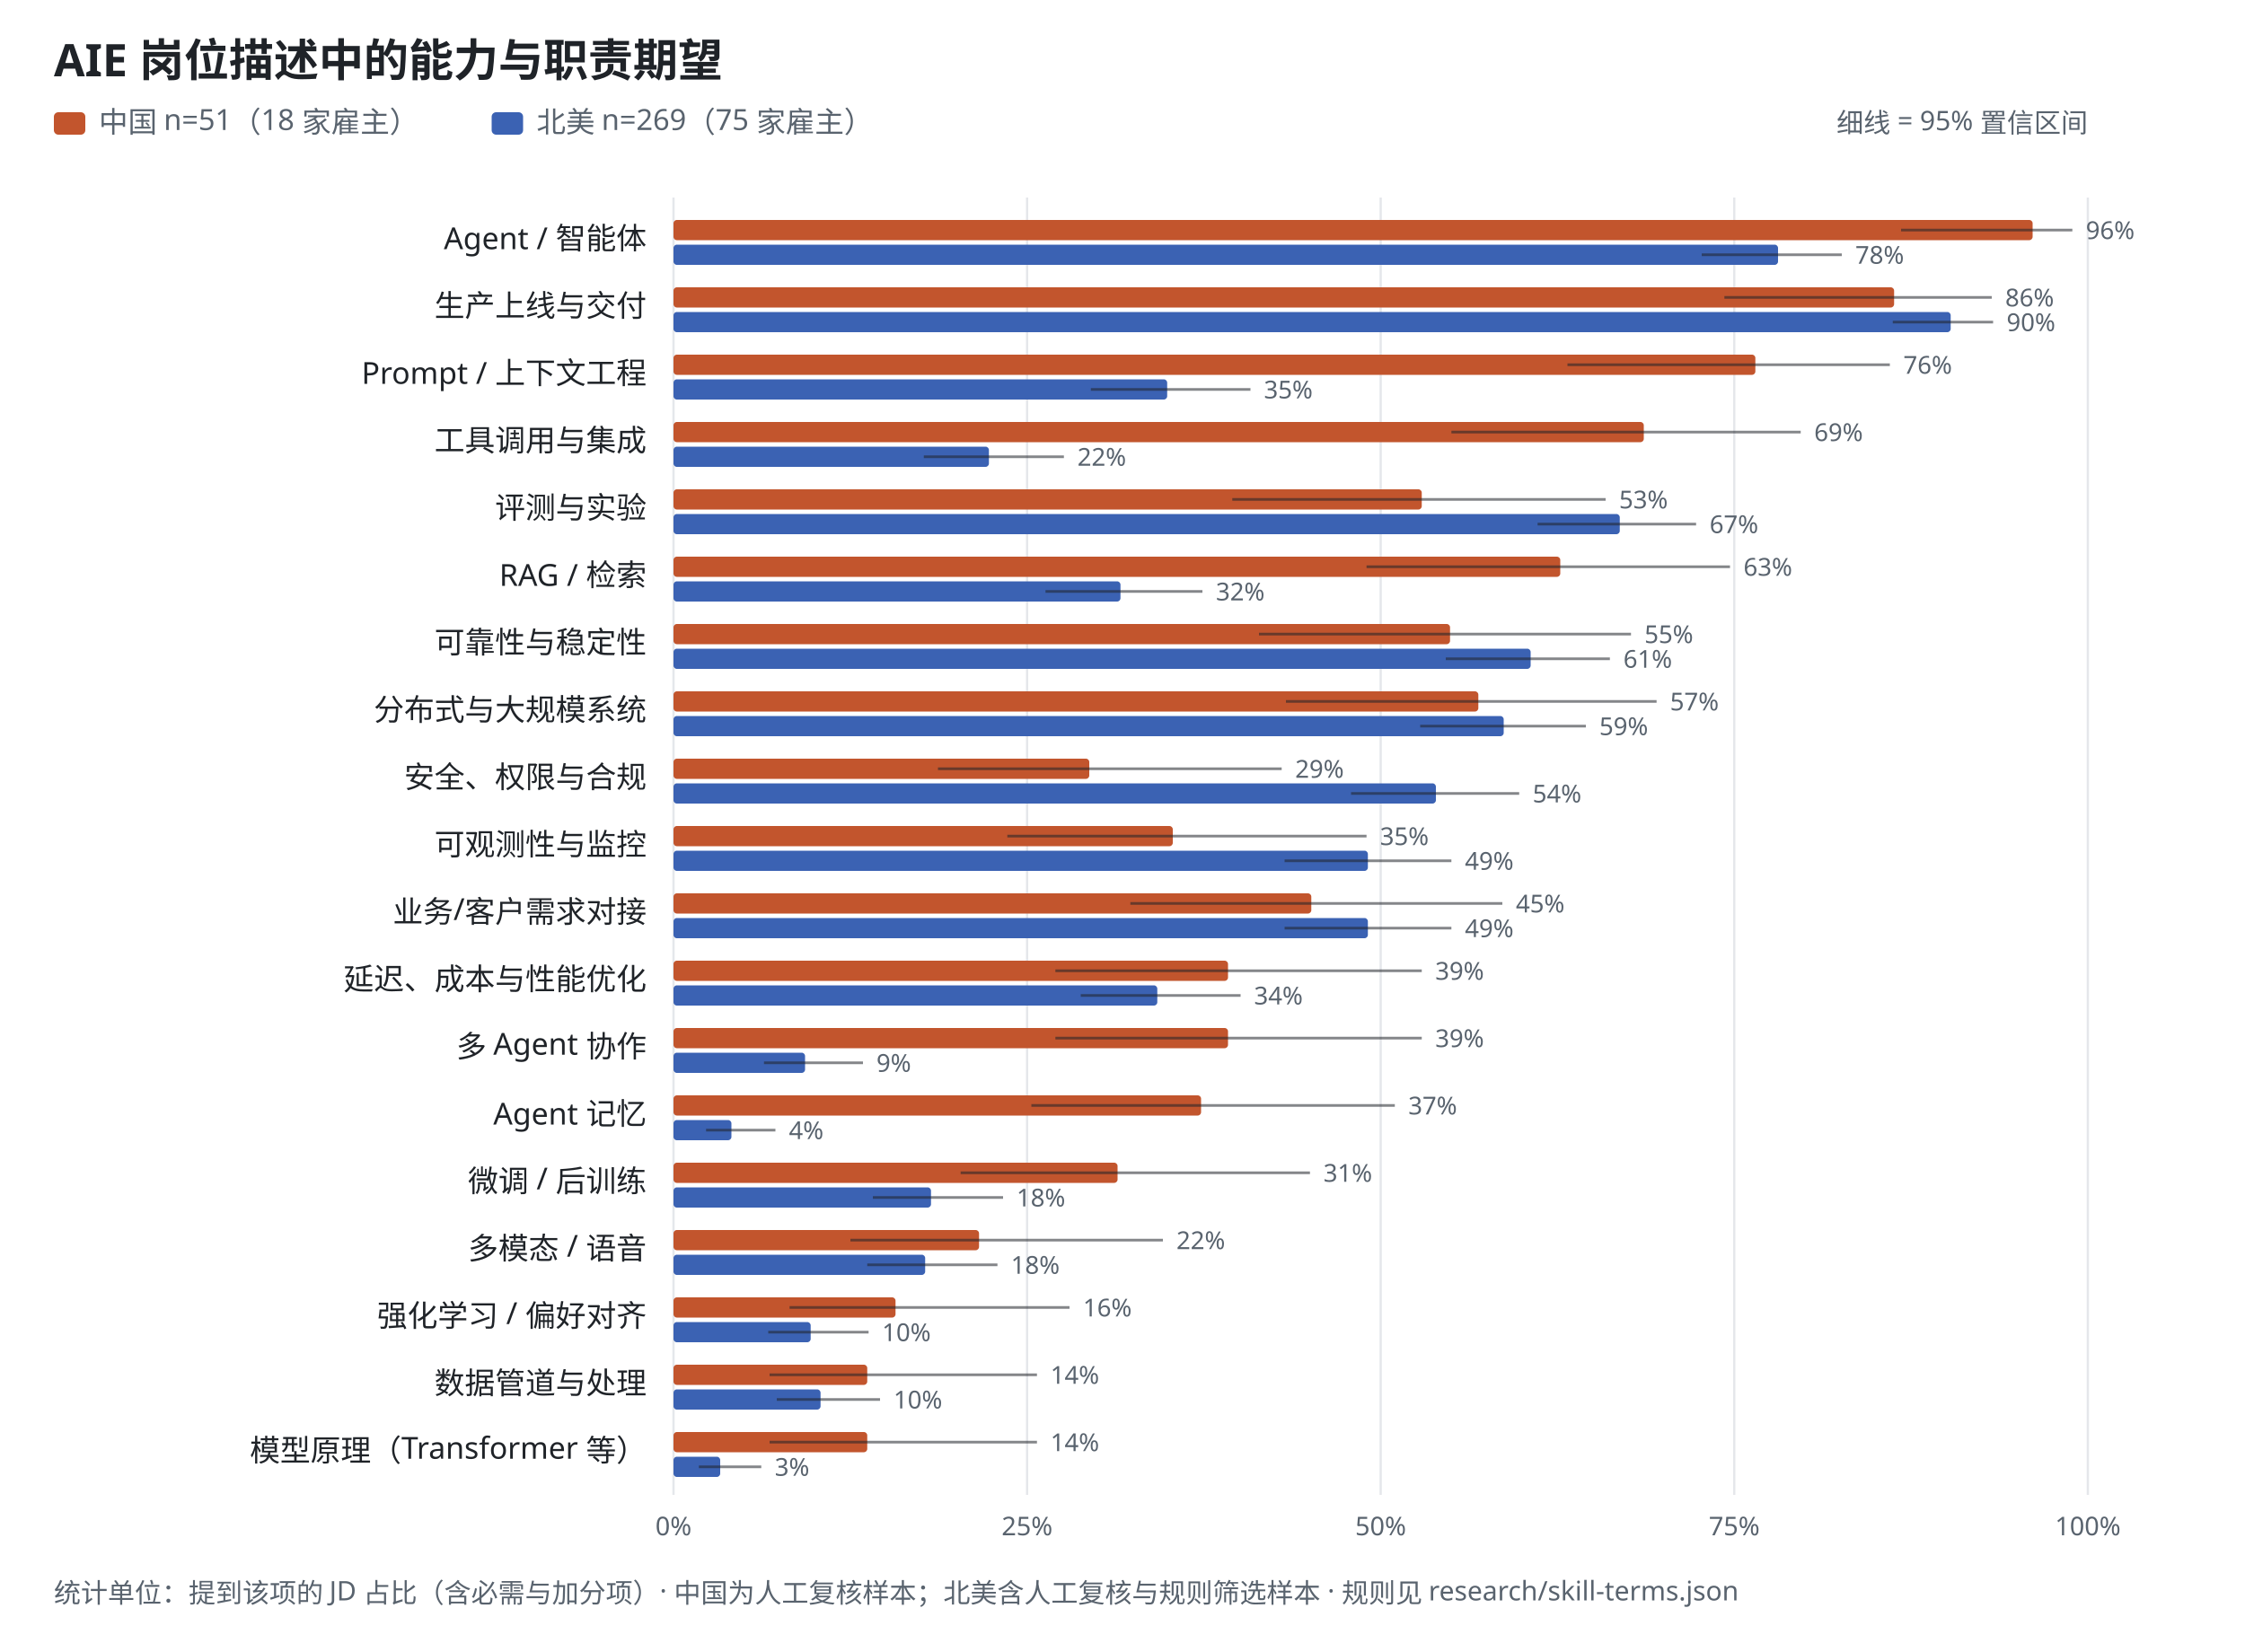
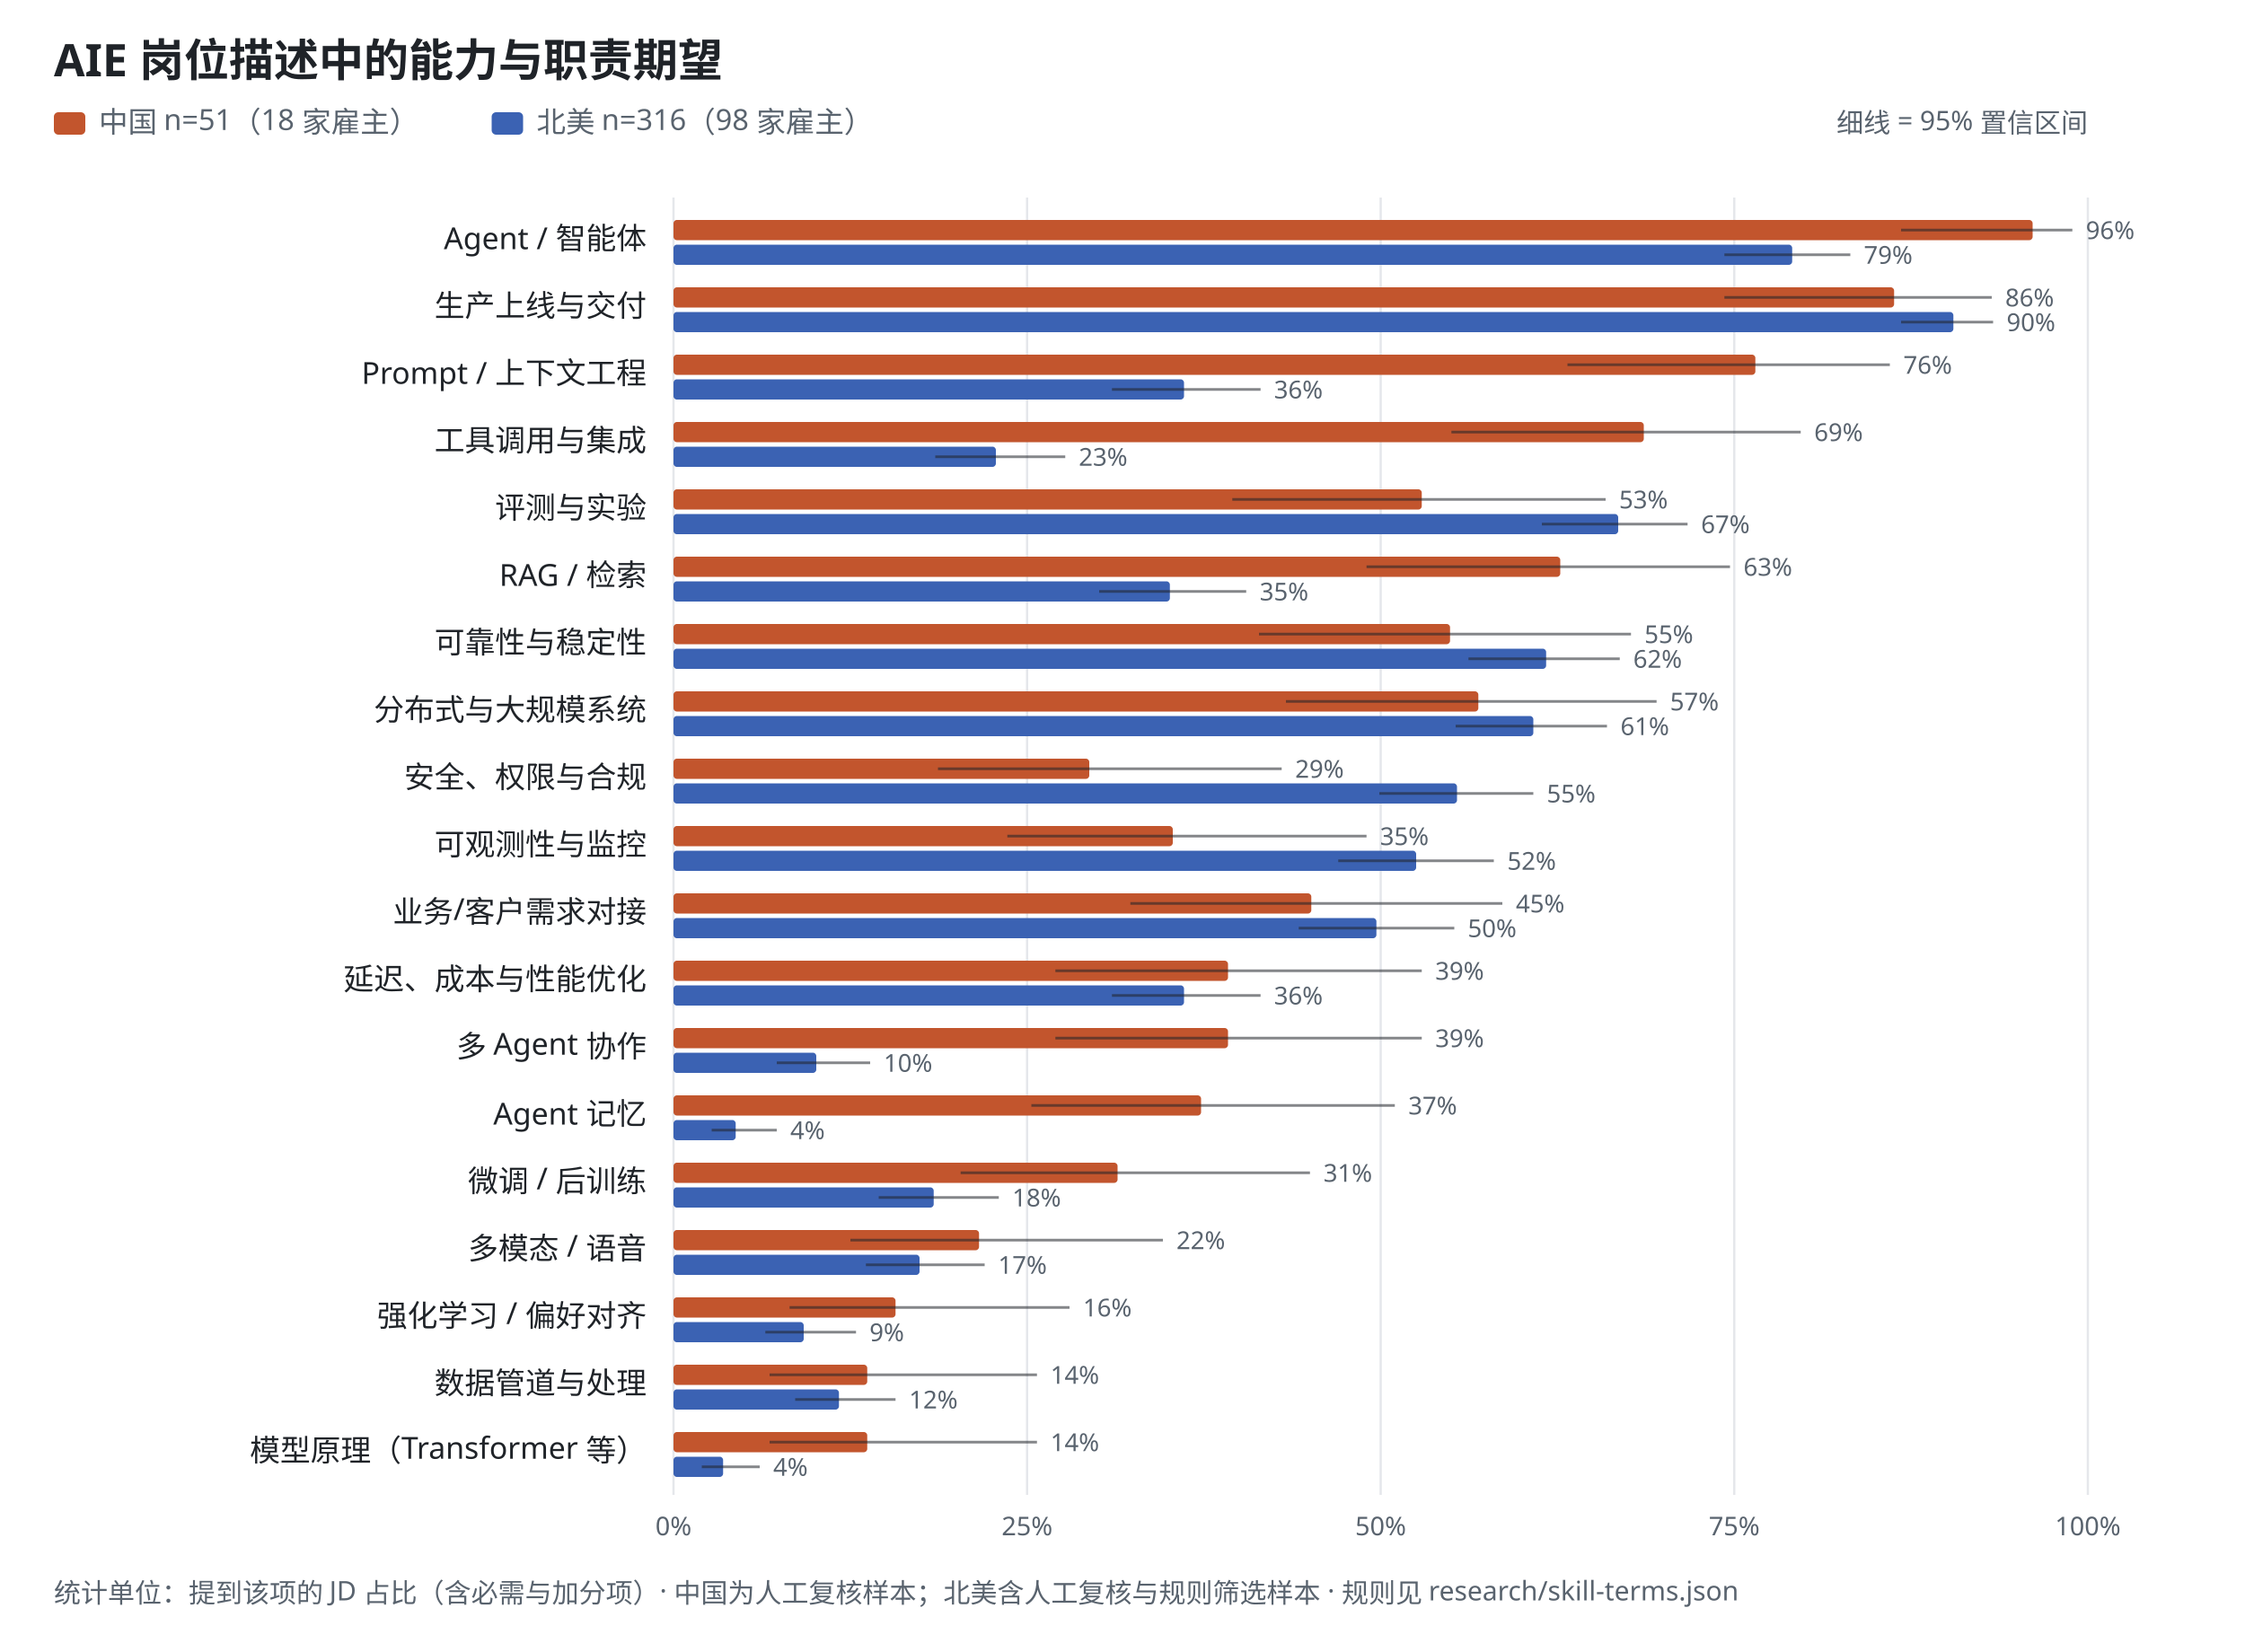
<svg xmlns="http://www.w3.org/2000/svg" viewBox="0 0 1000 736" width="1000" height="736" role="img" aria-labelledby="t d" font-family="-apple-system, BlinkMacSystemFont, 'Segoe UI', 'Noto Sans', Helvetica, Arial, 'PingFang SC', 'Hiragino Sans GB', 'Microsoft YaHei', 'Noto Sans CJK SC', sans-serif">
  <text x="24.0" y="34.0" font-size="20" fill="#1f2328" font-weight="700">AIE 岗位描述中的能力与职责期望</text>
  <rect x="24" y="50" width="14" height="10" rx="2" fill="#c2552d" />
  <text x="44.0" y="59.0" font-size="13" fill="#59636e">中国 n=51（18 家雇主）</text>
  <rect x="219" y="50" width="14" height="10" rx="2" fill="#3b62b3" />
-   <text x="239.0" y="59.0" font-size="13" fill="#59636e">北美 n=269（75 家雇主）</text>
+   <text x="239.0" y="59.0" font-size="13" fill="#59636e">北美 n=316（98 家雇主）</text>
  <text x="930.0" y="59.0" font-size="12" fill="#59636e" text-anchor="end">细线 = 95% 置信区间</text>
  <line x1="300.0" y1="88" x2="300.0" y2="666" stroke="#e5e7eb" />
  <text x="300.0" y="684.0" font-size="11.5" fill="#59636e" text-anchor="middle">0%</text>
  <line x1="457.5" y1="88" x2="457.5" y2="666" stroke="#e5e7eb" />
  <text x="457.5" y="684.0" font-size="11.5" fill="#59636e" text-anchor="middle">25%</text>
  <line x1="615.0" y1="88" x2="615.0" y2="666" stroke="#e5e7eb" />
  <text x="615.0" y="684.0" font-size="11.5" fill="#59636e" text-anchor="middle">50%</text>
  <line x1="772.5" y1="88" x2="772.5" y2="666" stroke="#e5e7eb" />
  <text x="772.5" y="684.0" font-size="11.5" fill="#59636e" text-anchor="middle">75%</text>
  <line x1="930.0" y1="88" x2="930.0" y2="666" stroke="#e5e7eb" />
  <text x="930.0" y="684.0" font-size="11.5" fill="#59636e" text-anchor="middle">100%</text>
  <text x="288.0" y="111.0" font-size="13.5" fill="#1f2328" text-anchor="end">Agent / 智能体</text>
  <rect x="300" y="98" width="605.4" height="9" rx="1.5" fill="#c2552d" />
  <line x1="846.8" y1="102.5" x2="923.1" y2="102.5" stroke="#1f2328" stroke-opacity="0.55" stroke-width="1.2" />
  <text x="929.1" y="106.5" font-size="11" fill="#59636e">96%</text>
-   <rect x="300" y="109" width="492.0" height="9" rx="1.5" fill="#3b62b3" />
-   <line x1="758.0" y1="113.5" x2="820.4" y2="113.5" stroke="#1f2328" stroke-opacity="0.55" stroke-width="1.2" />
-   <text x="826.4" y="117.5" font-size="11" fill="#59636e">78%</text>
+   <rect x="300" y="109" width="498.3" height="9" rx="1.5" fill="#3b62b3" />
+   <line x1="768.1" y1="113.5" x2="824.2" y2="113.5" stroke="#1f2328" stroke-opacity="0.55" stroke-width="1.2" />
+   <text x="830.2" y="117.5" font-size="11" fill="#59636e">79%</text>
  <text x="288.0" y="141.0" font-size="13.5" fill="#1f2328" text-anchor="end">生产上线与交付</text>
  <rect x="300" y="128" width="543.7" height="9" rx="1.5" fill="#c2552d" />
  <line x1="768.1" y1="132.5" x2="887.2" y2="132.5" stroke="#1f2328" stroke-opacity="0.55" stroke-width="1.2" />
  <text x="893.2" y="136.5" font-size="11" fill="#59636e">86%</text>
-   <rect x="300" y="139" width="568.9" height="9" rx="1.5" fill="#3b62b3" />
-   <line x1="843.1" y1="143.5" x2="887.8" y2="143.5" stroke="#1f2328" stroke-opacity="0.55" stroke-width="1.2" />
+   <rect x="300" y="139" width="570.1" height="9" rx="1.5" fill="#3b62b3" />
+   <line x1="846.8" y1="143.5" x2="887.8" y2="143.5" stroke="#1f2328" stroke-opacity="0.55" stroke-width="1.2" />
  <text x="893.8" y="147.5" font-size="11" fill="#59636e">90%</text>
  <text x="288.0" y="171.0" font-size="13.5" fill="#1f2328" text-anchor="end">Prompt / 上下文工程</text>
  <rect x="300" y="158" width="481.9" height="9" rx="1.5" fill="#c2552d" />
  <line x1="698.2" y1="162.5" x2="841.8" y2="162.5" stroke="#1f2328" stroke-opacity="0.55" stroke-width="1.2" />
  <text x="847.8" y="166.5" font-size="11" fill="#59636e">76%</text>
-   <rect x="300" y="169" width="219.9" height="9" rx="1.5" fill="#3b62b3" />
-   <line x1="485.9" y1="173.5" x2="557.0" y2="173.5" stroke="#1f2328" stroke-opacity="0.55" stroke-width="1.2" />
-   <text x="563.0" y="177.5" font-size="11" fill="#59636e">35%</text>
+   <rect x="300" y="169" width="227.4" height="9" rx="1.5" fill="#3b62b3" />
+   <line x1="495.3" y1="173.5" x2="561.5" y2="173.5" stroke="#1f2328" stroke-opacity="0.55" stroke-width="1.2" />
+   <text x="567.5" y="177.5" font-size="11" fill="#59636e">36%</text>
  <text x="288.0" y="201.0" font-size="13.5" fill="#1f2328" text-anchor="end">工具调用与集成</text>
  <rect x="300" y="188" width="432.2" height="9" rx="1.5" fill="#c2552d" />
  <line x1="646.5" y1="192.5" x2="802.1" y2="192.5" stroke="#1f2328" stroke-opacity="0.55" stroke-width="1.2" />
  <text x="808.1" y="196.5" font-size="11" fill="#59636e">69%</text>
-   <rect x="300" y="199" width="140.5" height="9" rx="1.5" fill="#3b62b3" />
-   <line x1="411.5" y1="203.5" x2="473.9" y2="203.5" stroke="#1f2328" stroke-opacity="0.55" stroke-width="1.2" />
-   <text x="479.9" y="207.5" font-size="11" fill="#59636e">22%</text>
+   <rect x="300" y="199" width="143.6" height="9" rx="1.5" fill="#3b62b3" />
+   <line x1="416.6" y1="203.5" x2="474.5" y2="203.5" stroke="#1f2328" stroke-opacity="0.55" stroke-width="1.2" />
+   <text x="480.5" y="207.5" font-size="11" fill="#59636e">23%</text>
  <text x="288.0" y="231.0" font-size="13.5" fill="#1f2328" text-anchor="end">评测与实验</text>
  <rect x="300" y="218" width="333.3" height="9" rx="1.5" fill="#c2552d" />
  <line x1="548.9" y1="222.5" x2="715.2" y2="222.5" stroke="#1f2328" stroke-opacity="0.55" stroke-width="1.2" />
  <text x="721.2" y="226.5" font-size="11" fill="#59636e">53%</text>
-   <rect x="300" y="229" width="421.5" height="9" rx="1.5" fill="#3b62b3" />
-   <line x1="684.9" y1="233.5" x2="755.5" y2="233.5" stroke="#1f2328" stroke-opacity="0.55" stroke-width="1.2" />
-   <text x="761.5" y="237.5" font-size="11" fill="#59636e">67%</text>
+   <rect x="300" y="229" width="420.8" height="9" rx="1.5" fill="#3b62b3" />
+   <line x1="686.8" y1="233.5" x2="751.7" y2="233.5" stroke="#1f2328" stroke-opacity="0.55" stroke-width="1.2" />
+   <text x="757.7" y="237.5" font-size="11" fill="#59636e">67%</text>
  <text x="288.0" y="261.0" font-size="13.5" fill="#1f2328" text-anchor="end">RAG / 检索</text>
  <rect x="300" y="248" width="395.0" height="9" rx="1.5" fill="#c2552d" />
  <line x1="608.7" y1="252.5" x2="770.6" y2="252.5" stroke="#1f2328" stroke-opacity="0.55" stroke-width="1.2" />
  <text x="776.6" y="256.5" font-size="11" fill="#59636e">63%</text>
-   <rect x="300" y="259" width="199.1" height="9" rx="1.5" fill="#3b62b3" />
-   <line x1="465.7" y1="263.5" x2="535.6" y2="263.5" stroke="#1f2328" stroke-opacity="0.55" stroke-width="1.2" />
-   <text x="541.6" y="267.5" font-size="11" fill="#59636e">32%</text>
+   <rect x="300" y="259" width="221.1" height="9" rx="1.5" fill="#3b62b3" />
+   <line x1="489.6" y1="263.5" x2="555.1" y2="263.5" stroke="#1f2328" stroke-opacity="0.55" stroke-width="1.2" />
+   <text x="561.1" y="267.5" font-size="11" fill="#59636e">35%</text>
  <text x="288.0" y="291.0" font-size="13.5" fill="#1f2328" text-anchor="end">可靠性与稳定性</text>
  <rect x="300" y="278" width="345.9" height="9" rx="1.5" fill="#c2552d" />
  <line x1="560.8" y1="282.5" x2="726.5" y2="282.5" stroke="#1f2328" stroke-opacity="0.55" stroke-width="1.2" />
  <text x="732.5" y="286.5" font-size="11" fill="#59636e">55%</text>
-   <rect x="300" y="289" width="381.8" height="9" rx="1.5" fill="#3b62b3" />
-   <line x1="644.0" y1="293.5" x2="717.1" y2="293.5" stroke="#1f2328" stroke-opacity="0.55" stroke-width="1.2" />
-   <text x="723.1" y="297.5" font-size="11" fill="#59636e">61%</text>
+   <rect x="300" y="289" width="388.7" height="9" rx="1.5" fill="#3b62b3" />
+   <line x1="654.1" y1="293.5" x2="721.5" y2="293.5" stroke="#1f2328" stroke-opacity="0.55" stroke-width="1.2" />
+   <text x="727.5" y="297.5" font-size="11" fill="#59636e">62%</text>
  <text x="288.0" y="321.0" font-size="13.5" fill="#1f2328" text-anchor="end">分布式与大规模系统</text>
  <rect x="300" y="308" width="358.5" height="9" rx="1.5" fill="#c2552d" />
  <line x1="572.8" y1="312.5" x2="737.9" y2="312.5" stroke="#1f2328" stroke-opacity="0.55" stroke-width="1.2" />
  <text x="743.9" y="316.5" font-size="11" fill="#59636e">57%</text>
-   <rect x="300" y="319" width="369.8" height="9" rx="1.5" fill="#3b62b3" />
-   <line x1="632.6" y1="323.5" x2="706.4" y2="323.5" stroke="#1f2328" stroke-opacity="0.55" stroke-width="1.2" />
-   <text x="712.4" y="327.5" font-size="11" fill="#59636e">59%</text>
+   <rect x="300" y="319" width="383.0" height="9" rx="1.5" fill="#3b62b3" />
+   <line x1="648.4" y1="323.5" x2="715.8" y2="323.5" stroke="#1f2328" stroke-opacity="0.55" stroke-width="1.2" />
+   <text x="721.8" y="327.5" font-size="11" fill="#59636e">61%</text>
  <text x="288.0" y="351.0" font-size="13.5" fill="#1f2328" text-anchor="end">安全、权限与合规</text>
  <rect x="300" y="338" width="185.2" height="9" rx="1.5" fill="#c2552d" />
  <line x1="417.8" y1="342.5" x2="570.9" y2="342.5" stroke="#1f2328" stroke-opacity="0.55" stroke-width="1.2" />
  <text x="576.9" y="346.5" font-size="11" fill="#59636e">29%</text>
-   <rect x="300" y="349" width="339.6" height="9" rx="1.5" fill="#3b62b3" />
-   <line x1="601.8" y1="353.5" x2="676.7" y2="353.5" stroke="#1f2328" stroke-opacity="0.55" stroke-width="1.2" />
-   <text x="682.7" y="357.5" font-size="11" fill="#59636e">54%</text>
+   <rect x="300" y="349" width="349.0" height="9" rx="1.5" fill="#3b62b3" />
+   <line x1="614.4" y1="353.5" x2="683.0" y2="353.5" stroke="#1f2328" stroke-opacity="0.55" stroke-width="1.2" />
+   <text x="689.0" y="357.5" font-size="11" fill="#59636e">55%</text>
  <text x="288.0" y="381.0" font-size="13.5" fill="#1f2328" text-anchor="end">可观测性与监控</text>
  <rect x="300" y="368" width="222.4" height="9" rx="1.5" fill="#c2552d" />
  <line x1="448.7" y1="372.5" x2="608.7" y2="372.5" stroke="#1f2328" stroke-opacity="0.55" stroke-width="1.2" />
  <text x="614.7" y="376.5" font-size="11" fill="#59636e">35%</text>
-   <rect x="300" y="379" width="309.3" height="9" rx="1.5" fill="#3b62b3" />
-   <line x1="572.2" y1="383.5" x2="646.5" y2="383.5" stroke="#1f2328" stroke-opacity="0.55" stroke-width="1.2" />
-   <text x="652.5" y="387.5" font-size="11" fill="#59636e">49%</text>
+   <rect x="300" y="379" width="330.8" height="9" rx="1.5" fill="#3b62b3" />
+   <line x1="596.1" y1="383.5" x2="665.4" y2="383.5" stroke="#1f2328" stroke-opacity="0.55" stroke-width="1.2" />
+   <text x="671.4" y="387.5" font-size="11" fill="#59636e">52%</text>
  <text x="288.0" y="411.0" font-size="13.5" fill="#1f2328" text-anchor="end">业务/客户需求对接</text>
  <rect x="300" y="398" width="284.1" height="9" rx="1.5" fill="#c2552d" />
  <line x1="503.5" y1="402.5" x2="669.2" y2="402.5" stroke="#1f2328" stroke-opacity="0.55" stroke-width="1.2" />
  <text x="675.2" y="406.5" font-size="11" fill="#59636e">45%</text>
-   <rect x="300" y="409" width="309.3" height="9" rx="1.5" fill="#3b62b3" />
-   <line x1="572.2" y1="413.5" x2="646.5" y2="413.5" stroke="#1f2328" stroke-opacity="0.55" stroke-width="1.2" />
-   <text x="652.5" y="417.5" font-size="11" fill="#59636e">49%</text>
+   <rect x="300" y="409" width="313.1" height="9" rx="1.5" fill="#3b62b3" />
+   <line x1="578.5" y1="413.5" x2="647.8" y2="413.5" stroke="#1f2328" stroke-opacity="0.55" stroke-width="1.2" />
+   <text x="653.8" y="417.5" font-size="11" fill="#59636e">50%</text>
  <text x="288.0" y="441.0" font-size="13.5" fill="#1f2328" text-anchor="end">延迟、成本与性能优化</text>
  <rect x="300" y="428" width="247.0" height="9" rx="1.5" fill="#c2552d" />
  <line x1="470.1" y1="432.5" x2="633.3" y2="432.5" stroke="#1f2328" stroke-opacity="0.55" stroke-width="1.2" />
  <text x="639.3" y="436.5" font-size="11" fill="#59636e">39%</text>
-   <rect x="300" y="439" width="215.5" height="9" rx="1.5" fill="#3b62b3" />
-   <line x1="481.4" y1="443.5" x2="552.6" y2="443.5" stroke="#1f2328" stroke-opacity="0.55" stroke-width="1.2" />
-   <text x="558.6" y="447.5" font-size="11" fill="#59636e">34%</text>
+   <rect x="300" y="439" width="227.4" height="9" rx="1.5" fill="#3b62b3" />
+   <line x1="495.3" y1="443.5" x2="561.5" y2="443.5" stroke="#1f2328" stroke-opacity="0.55" stroke-width="1.2" />
+   <text x="567.5" y="447.5" font-size="11" fill="#59636e">36%</text>
  <text x="288.0" y="471.0" font-size="13.5" fill="#1f2328" text-anchor="end">多 Agent 协作</text>
  <rect x="300" y="458" width="247.0" height="9" rx="1.5" fill="#c2552d" />
  <line x1="470.1" y1="462.5" x2="633.3" y2="462.5" stroke="#1f2328" stroke-opacity="0.55" stroke-width="1.2" />
  <text x="639.3" y="466.5" font-size="11" fill="#59636e">39%</text>
-   <rect x="300" y="469" width="58.6" height="9" rx="1.5" fill="#3b62b3" />
-   <line x1="340.3" y1="473.5" x2="384.4" y2="473.5" stroke="#1f2328" stroke-opacity="0.55" stroke-width="1.2" />
-   <text x="390.4" y="477.5" font-size="11" fill="#59636e">9%</text>
+   <rect x="300" y="469" width="63.6" height="9" rx="1.5" fill="#3b62b3" />
+   <line x1="346.0" y1="473.5" x2="387.6" y2="473.5" stroke="#1f2328" stroke-opacity="0.55" stroke-width="1.2" />
+   <text x="393.6" y="477.5" font-size="11" fill="#59636e">10%</text>
  <text x="288.0" y="501.0" font-size="13.5" fill="#1f2328" text-anchor="end">Agent 记忆</text>
  <rect x="300" y="488" width="235.0" height="9" rx="1.5" fill="#c2552d" />
  <line x1="459.4" y1="492.5" x2="621.3" y2="492.5" stroke="#1f2328" stroke-opacity="0.55" stroke-width="1.2" />
  <text x="627.3" y="496.5" font-size="11" fill="#59636e">37%</text>
-   <rect x="300" y="499" width="25.8" height="9" rx="1.5" fill="#3b62b3" />
-   <line x1="314.5" y1="503.5" x2="345.4" y2="503.5" stroke="#1f2328" stroke-opacity="0.55" stroke-width="1.2" />
-   <text x="351.4" y="507.5" font-size="11" fill="#59636e">4%</text>
+   <rect x="300" y="499" width="27.7" height="9" rx="1.5" fill="#3b62b3" />
+   <line x1="317.0" y1="503.5" x2="346.0" y2="503.5" stroke="#1f2328" stroke-opacity="0.55" stroke-width="1.2" />
+   <text x="352.0" y="507.5" font-size="11" fill="#59636e">4%</text>
  <text x="288.0" y="531.0" font-size="13.5" fill="#1f2328" text-anchor="end">微调 / 后训练</text>
  <rect x="300" y="518" width="197.8" height="9" rx="1.5" fill="#c2552d" />
  <line x1="427.9" y1="522.5" x2="583.5" y2="522.5" stroke="#1f2328" stroke-opacity="0.55" stroke-width="1.2" />
  <text x="589.5" y="526.5" font-size="11" fill="#59636e">31%</text>
-   <rect x="300" y="529" width="114.7" height="9" rx="1.5" fill="#3b62b3" />
-   <line x1="388.8" y1="533.5" x2="446.8" y2="533.5" stroke="#1f2328" stroke-opacity="0.55" stroke-width="1.2" />
-   <text x="452.8" y="537.5" font-size="11" fill="#59636e">18%</text>
+   <rect x="300" y="529" width="115.9" height="9" rx="1.5" fill="#3b62b3" />
+   <line x1="391.4" y1="533.5" x2="444.9" y2="533.5" stroke="#1f2328" stroke-opacity="0.55" stroke-width="1.2" />
+   <text x="450.9" y="537.5" font-size="11" fill="#59636e">18%</text>
  <text x="288.0" y="561.0" font-size="13.5" fill="#1f2328" text-anchor="end">多模态 / 语音</text>
  <rect x="300" y="548" width="136.1" height="9" rx="1.5" fill="#c2552d" />
  <line x1="378.8" y1="552.5" x2="518.0" y2="552.5" stroke="#1f2328" stroke-opacity="0.55" stroke-width="1.2" />
  <text x="524.0" y="556.5" font-size="11" fill="#59636e">22%</text>
-   <rect x="300" y="559" width="112.1" height="9" rx="1.5" fill="#3b62b3" />
-   <line x1="386.3" y1="563.5" x2="444.3" y2="563.5" stroke="#1f2328" stroke-opacity="0.55" stroke-width="1.2" />
-   <text x="450.3" y="567.5" font-size="11" fill="#59636e">18%</text>
+   <rect x="300" y="559" width="109.6" height="9" rx="1.5" fill="#3b62b3" />
+   <line x1="385.7" y1="563.5" x2="438.6" y2="563.5" stroke="#1f2328" stroke-opacity="0.55" stroke-width="1.2" />
+   <text x="444.6" y="567.5" font-size="11" fill="#59636e">17%</text>
  <text x="288.0" y="591.0" font-size="13.5" fill="#1f2328" text-anchor="end">强化学习 / 偏好对齐</text>
  <rect x="300" y="578" width="98.9" height="9" rx="1.5" fill="#c2552d" />
  <line x1="351.7" y1="582.5" x2="476.4" y2="582.5" stroke="#1f2328" stroke-opacity="0.55" stroke-width="1.2" />
  <text x="482.4" y="586.5" font-size="11" fill="#59636e">16%</text>
-   <rect x="300" y="589" width="61.1" height="9" rx="1.5" fill="#3b62b3" />
-   <line x1="342.2" y1="593.5" x2="386.9" y2="593.5" stroke="#1f2328" stroke-opacity="0.55" stroke-width="1.2" />
-   <text x="392.9" y="597.5" font-size="11" fill="#59636e">10%</text>
+   <rect x="300" y="589" width="58.0" height="9" rx="1.5" fill="#3b62b3" />
+   <line x1="340.9" y1="593.5" x2="381.3" y2="593.5" stroke="#1f2328" stroke-opacity="0.55" stroke-width="1.2" />
+   <text x="387.3" y="597.5" font-size="11" fill="#59636e">9%</text>
  <text x="288.0" y="621.0" font-size="13.5" fill="#1f2328" text-anchor="end">数据管道与处理</text>
  <rect x="300" y="608" width="86.3" height="9" rx="1.5" fill="#c2552d" />
  <line x1="342.8" y1="612.5" x2="461.9" y2="612.5" stroke="#1f2328" stroke-opacity="0.55" stroke-width="1.2" />
  <text x="467.9" y="616.5" font-size="11" fill="#59636e">14%</text>
-   <rect x="300" y="619" width="65.5" height="9" rx="1.5" fill="#3b62b3" />
-   <line x1="346.0" y1="623.5" x2="392.0" y2="623.5" stroke="#1f2328" stroke-opacity="0.55" stroke-width="1.2" />
-   <text x="398.0" y="627.5" font-size="11" fill="#59636e">10%</text>
+   <rect x="300" y="619" width="73.7" height="9" rx="1.5" fill="#3b62b3" />
+   <line x1="354.2" y1="623.5" x2="398.9" y2="623.5" stroke="#1f2328" stroke-opacity="0.55" stroke-width="1.2" />
+   <text x="404.9" y="627.5" font-size="11" fill="#59636e">12%</text>
  <text x="288.0" y="651.0" font-size="13.5" fill="#1f2328" text-anchor="end">模型原理（Transformer 等）</text>
  <rect x="300" y="638" width="86.3" height="9" rx="1.5" fill="#c2552d" />
  <line x1="342.8" y1="642.5" x2="461.9" y2="642.5" stroke="#1f2328" stroke-opacity="0.55" stroke-width="1.2" />
  <text x="467.9" y="646.5" font-size="11" fill="#59636e">14%</text>
-   <rect x="300" y="649" width="20.8" height="9" rx="1.5" fill="#3b62b3" />
-   <line x1="311.3" y1="653.5" x2="339.1" y2="653.5" stroke="#1f2328" stroke-opacity="0.55" stroke-width="1.2" />
-   <text x="345.1" y="657.5" font-size="11" fill="#59636e">3%</text>
+   <rect x="300" y="649" width="22.1" height="9" rx="1.5" fill="#3b62b3" />
+   <line x1="312.6" y1="653.5" x2="338.4" y2="653.5" stroke="#1f2328" stroke-opacity="0.55" stroke-width="1.2" />
+   <text x="344.4" y="657.5" font-size="11" fill="#59636e">4%</text>
  <text x="24.0" y="714.0" font-size="12" fill="#59636e">统计单位：提到该项的 JD 占比（含必需与加分项）· 中国为人工复核样本；北美含人工复核与规则筛选样本 · 规则见 research/skill-terms.json</text>
</svg>
